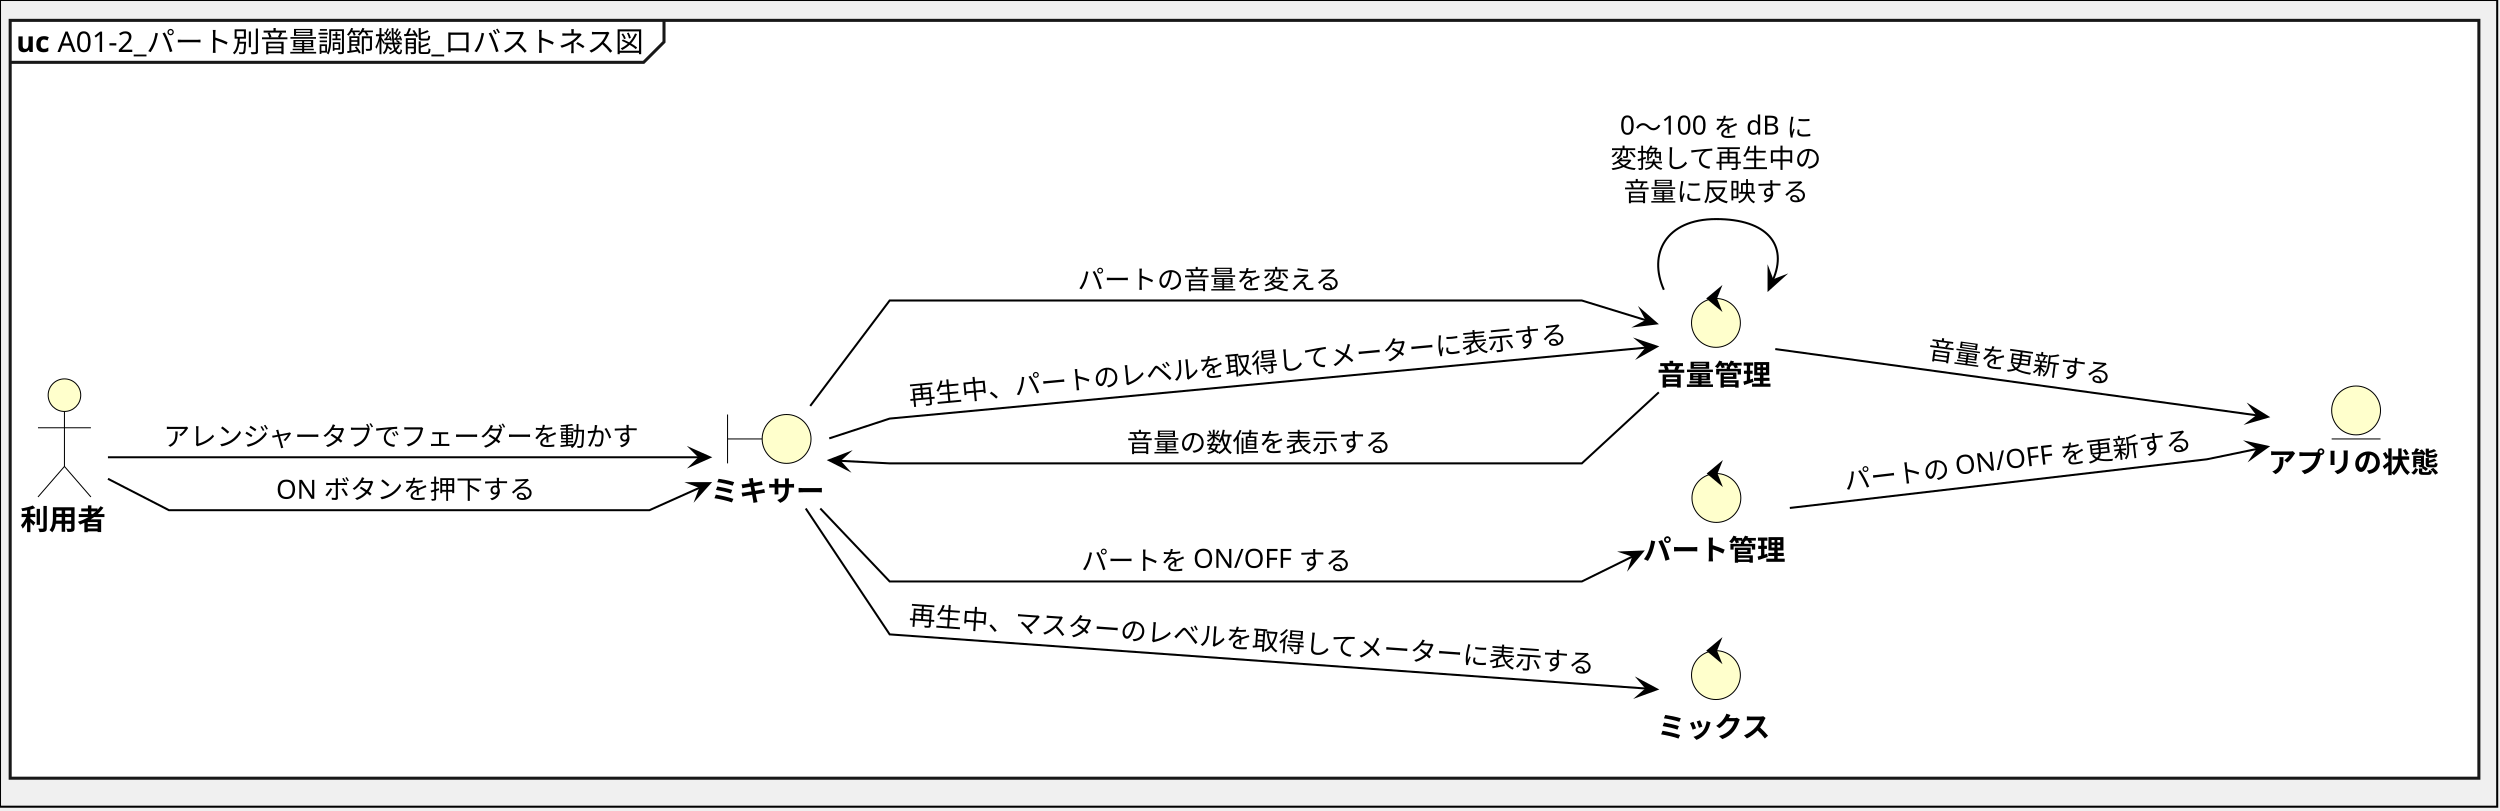
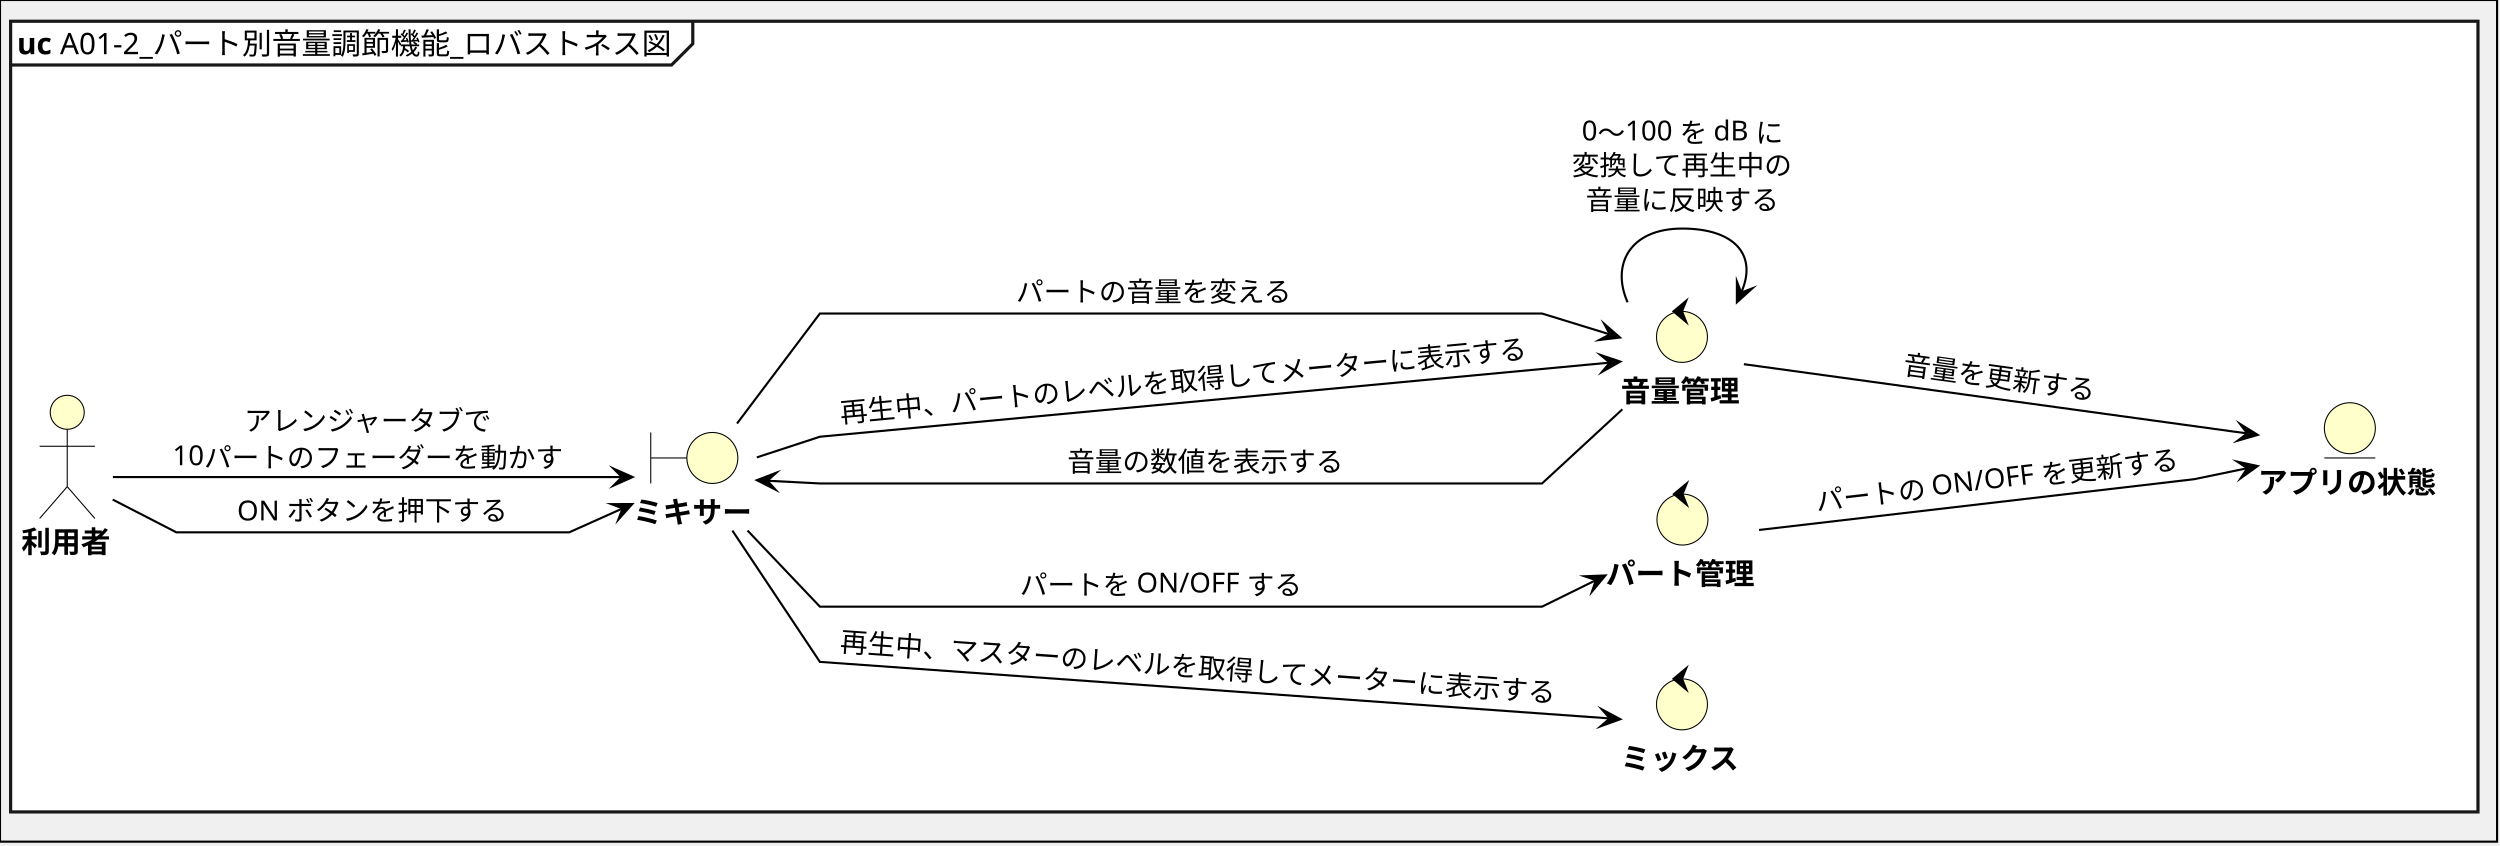
- <svg xmlns="http://www.w3.org/2000/svg" version="1.1" data-diagram-type="DESCRIPTION" style="width:1228px;height:398px;background:#FFFFFF;" width="1228px" height="398px" viewBox="0 0 1228 398" zoomAndPan="magnify" preserveAspectRatio="none" contentStyleType="text/css">
+ <svg xmlns="http://www.w3.org/2000/svg" version="1.1" data-diagram-type="DESCRIPTION" style="width:1177px;height:398px;background:#FFFFFF;" width="1177px" height="398px" viewBox="0 0 1177 398" zoomAndPan="magnify" preserveAspectRatio="none" contentStyleType="text/css">
  <defs />
  <g font-family="sans-serif" lengthAdjust="spacing">
-     <rect x="0" y="0" width="1226.625" height="396.252" fill="none" style="stroke:#000;stroke-width:1;" />
-     <rect x="5" y="10" width="1212.625" height="372.252" fill="#FFF" style="stroke:#181818;stroke-width:1.5;" />
+     <rect x="0" y="0" width="1175.625" height="396.252" fill="none" style="stroke:#000;stroke-width:1;" />
+     <rect x="5" y="10" width="1161.625" height="372.252" fill="#FFF" style="stroke:#181818;stroke-width:1.5;" />
    <path d="M326.158,10 L326.158,20.609 L316.158,30.609 L5,30.609" style="stroke:#181818;stroke-width:1.5;" fill="none" />
    <text x="8" y="25.533" fill="#000" font-size="14" textLength="16.338" font-weight="700">uc</text>
    <text x="28.228" y="25.533" fill="#000" font-size="14" textLength="290.931">A01-2_パート別音量調節機能_ロバストネス図</text>
    <g class="entity" data-qualified-name="A1" id="ent0001" data-source-line="4">
      <ellipse cx="31.656" cy="194.109" rx="8" ry="8" fill="#FFC" style="stroke:#000;stroke-width:0.5;" />
      <path d="M31.656,202.109 L31.656,229.109 M18.656,210.109 L44.656,210.109 M31.656,229.109 L18.656,244.109 M31.656,229.109 L44.656,244.109" style="stroke:#000;stroke-width:0.5;" fill="none" />
      <text x="10" y="260.143" fill="#000" font-size="14" textLength="43.313" font-weight="700">利用者</text>
    </g>
    <g class="entity" data-qualified-name="B1" id="ent0002" data-source-line="5">
-       <path d="M357.375,203.609 L357.375,227.609 M357.375,215.609 L374.375,215.609" style="stroke:#000;stroke-width:0.5;" fill="none" />
-       <ellipse cx="386.375" cy="215.609" rx="12" ry="12" fill="#FFC" style="stroke:#000;stroke-width:0.5;" />
-       <text x="349" y="246.143" fill="#000" font-size="14" textLength="57.75" font-weight="700">ミキサー</text>
+       <path d="M306.375,203.609 L306.375,227.609 M306.375,215.609 L323.375,215.609" style="stroke:#000;stroke-width:0.5;" fill="none" />
+       <ellipse cx="335.375" cy="215.609" rx="12" ry="12" fill="#FFC" style="stroke:#000;stroke-width:0.5;" />
+       <text x="298" y="246.143" fill="#000" font-size="14" textLength="57.75" font-weight="700">ミキサー</text>
    </g>
    <g class="entity" data-qualified-name="C1" id="ent0003" data-source-line="6">
-       <ellipse cx="842.875" cy="158.609" rx="12" ry="12" fill="#FFC" style="stroke:#000;stroke-width:0.5;" />
-       <polygon points="838.875,146.609,844.875,141.609,842.875,146.609,844.875,151.609,838.875,146.609" fill="#000" style="stroke:#000;stroke-width:1;stroke-linejoin:miter;stroke-miterlimit:10;" />
-       <text x="814" y="189.143" fill="#000" font-size="14" textLength="57.75" font-weight="700">音量管理</text>
+       <ellipse cx="791.875" cy="158.609" rx="12" ry="12" fill="#FFC" style="stroke:#000;stroke-width:0.5;" />
+       <polygon points="787.875,146.609,793.875,141.609,791.875,146.609,793.875,151.609,787.875,146.609" fill="#000" style="stroke:#000;stroke-width:1;stroke-linejoin:miter;stroke-miterlimit:10;" />
+       <text x="763" y="189.143" fill="#000" font-size="14" textLength="57.75" font-weight="700">音量管理</text>
    </g>
    <g class="entity" data-qualified-name="C2" id="ent0004" data-source-line="7">
-       <ellipse cx="843.094" cy="244.609" rx="12" ry="12" fill="#FFC" style="stroke:#000;stroke-width:0.5;" />
-       <polygon points="839.094,232.609,845.094,227.609,843.094,232.609,845.094,237.609,839.094,232.609" fill="#000" style="stroke:#000;stroke-width:1;stroke-linejoin:miter;stroke-miterlimit:10;" />
-       <text x="807" y="275.143" fill="#000" font-size="14" textLength="72.188" font-weight="700">パート管理</text>
+       <ellipse cx="792.094" cy="244.609" rx="12" ry="12" fill="#FFC" style="stroke:#000;stroke-width:0.5;" />
+       <polygon points="788.094,232.609,794.094,227.609,792.094,232.609,794.094,237.609,788.094,232.609" fill="#000" style="stroke:#000;stroke-width:1;stroke-linejoin:miter;stroke-miterlimit:10;" />
+       <text x="756" y="275.143" fill="#000" font-size="14" textLength="72.188" font-weight="700">パート管理</text>
    </g>
    <g class="entity" data-qualified-name="C3" id="ent0005" data-source-line="8">
-       <ellipse cx="842.875" cy="331.609" rx="12" ry="12" fill="#FFC" style="stroke:#000;stroke-width:0.5;" />
-       <polygon points="838.875,319.609,844.875,314.609,842.875,319.609,844.875,324.609,838.875,319.609" fill="#000" style="stroke:#000;stroke-width:1;stroke-linejoin:miter;stroke-miterlimit:10;" />
-       <text x="814" y="362.143" fill="#000" font-size="14" textLength="57.75" font-weight="700">ミックス</text>
+       <ellipse cx="791.875" cy="331.609" rx="12" ry="12" fill="#FFC" style="stroke:#000;stroke-width:0.5;" />
+       <polygon points="787.875,319.609,793.875,314.609,791.875,319.609,793.875,324.609,787.875,319.609" fill="#000" style="stroke:#000;stroke-width:1;stroke-linejoin:miter;stroke-miterlimit:10;" />
+       <text x="763" y="362.143" fill="#000" font-size="14" textLength="57.75" font-weight="700">ミックス</text>
    </g>
    <g class="entity" data-qualified-name="E1" id="ent0006" data-source-line="9">
-       <ellipse cx="1157.313" cy="201.609" rx="12" ry="12" fill="#FFC" style="stroke:#000;stroke-width:0.5;" />
-       <line x1="1145.313" y1="215.609" x2="1169.313" y2="215.609" style="stroke:#000;stroke-width:0.5;" />
-       <text x="1114" y="232.143" fill="#000" font-size="14" textLength="86.625" font-weight="700">アプリの状態</text>
+       <ellipse cx="1106.313" cy="201.609" rx="12" ry="12" fill="#FFC" style="stroke:#000;stroke-width:0.5;" />
+       <line x1="1094.313" y1="215.609" x2="1118.313" y2="215.609" style="stroke:#000;stroke-width:0.5;" />
+       <text x="1063" y="232.143" fill="#000" font-size="14" textLength="86.625" font-weight="700">アプリの状態</text>
    </g>
    <g class="link" data-entity-1="ent0001" data-entity-2="ent0002" id="lnk7" data-source-line="11" data-link-type="dependency">
-       <path d="M53.02,224.609 C111.83,224.609 276.09,224.609 343.65,224.609" style="stroke:#000;stroke-width:1;" fill="none" id="A1-to-B1" />
-       <polygon points="348.65,224.609,339.65,220.609,343.65,224.609,339.65,228.609,348.65,224.609" fill="#000" style="stroke:#000;stroke-width:1;stroke-linejoin:miter;stroke-miterlimit:10;" />
+       <path d="M53.14,224.609 C104.68,224.609 234.1,224.609 292.84,224.609" style="stroke:#000;stroke-width:1;" fill="none" id="A1-to-B1" />
+       <polygon points="297.84,224.609,288.84,220.609,292.84,224.609,288.84,228.609,297.84,224.609" fill="#000" style="stroke:#000;stroke-width:1;stroke-linejoin:miter;stroke-miterlimit:10;" />
    </g>
    <g class="link" data-entity-1="ent0001" data-entity-2="ent0002" id="lnk8" data-source-line="12" data-link-type="dependency">
-       <path d="M53.04,235.189 C67.02,242.379 83,250.609 83,250.609 C83,250.609 319,250.609 319,250.609 C319,250.609 329.398,245.955 344.118,239.355" style="stroke:#000;stroke-width:1;" fill="none" id="A1-to-B1-1" />
-       <polygon points="348.68,237.309,338.831,237.342,344.118,239.355,342.104,244.641,348.68,237.309" fill="#000" style="stroke:#000;stroke-width:1;stroke-linejoin:miter;stroke-miterlimit:10;" />
+       <path d="M53.04,235.189 C67.02,242.379 83,250.609 83,250.609 C83,250.609 268,250.609 268,250.609 C268,250.609 278.398,245.955 293.118,239.355" style="stroke:#000;stroke-width:1;" fill="none" id="A1-to-B1-1" />
+       <polygon points="297.68,237.309,287.831,237.342,293.118,239.355,291.104,244.641,297.68,237.309" fill="#000" style="stroke:#000;stroke-width:1;stroke-linejoin:miter;stroke-miterlimit:10;" />
    </g>
    <g class="link" data-entity-1="ent0002" data-entity-2="ent0003" id="lnk9" data-source-line="13" data-link-type="dependency">
-       <path d="M397.99,199.399 C414.91,176.939 437,147.609 437,147.609 C437,147.609 777,147.609 777,147.609 C777,147.609 791.381,152.039 808.901,157.429" style="stroke:#000;stroke-width:1;" fill="none" id="B1-to-C1" />
-       <polygon points="813.68,158.899,806.254,152.43,808.901,157.429,803.902,160.076,813.68,158.899" fill="#000" style="stroke:#000;stroke-width:1;stroke-linejoin:miter;stroke-miterlimit:10;" />
+       <path d="M346.99,199.399 C363.91,176.939 386,147.609 386,147.609 C386,147.609 726,147.609 726,147.609 C726,147.609 740.381,152.039 757.901,157.429" style="stroke:#000;stroke-width:1;" fill="none" id="B1-to-C1" />
+       <polygon points="762.68,158.899,755.254,152.43,757.901,157.429,752.902,160.076,762.68,158.899" fill="#000" style="stroke:#000;stroke-width:1;stroke-linejoin:miter;stroke-miterlimit:10;" />
    </g>
    <g class="link" data-entity-1="ent0003" data-entity-2="ent0002" id="lnk12" data-source-line="16" data-link-type="dependency">
-       <path d="M814.81,192.709 C797,209.149 777,227.609 777,227.609 C777,227.609 437,227.609 437,227.609 C437,227.609 427.033,227.101 412.313,226.331" style="stroke:#000;stroke-width:1;" fill="none" id="C1-to-B1" />
-       <polygon points="407.32,226.069,416.099,230.534,412.313,226.331,416.517,222.545,407.32,226.069" fill="#000" style="stroke:#000;stroke-width:1;stroke-linejoin:miter;stroke-miterlimit:10;" />
+       <path d="M763.81,192.709 C746,209.149 726,227.609 726,227.609 C726,227.609 386,227.609 386,227.609 C386,227.609 376.033,227.101 361.313,226.331" style="stroke:#000;stroke-width:1;" fill="none" id="C1-to-B1" />
+       <polygon points="356.32,226.069,365.099,230.534,361.313,226.331,365.517,222.545,356.32,226.069" fill="#000" style="stroke:#000;stroke-width:1;stroke-linejoin:miter;stroke-miterlimit:10;" />
    </g>
    <g class="link" data-entity-1="ent0002" data-entity-2="ent0003" id="lnk15" data-source-line="19" data-link-type="dependency">
-       <path d="M407.32,215.329 C422.04,210.509 437,205.609 437,205.609 C437,205.609 717.022,179.337 808.862,170.717" style="stroke:#000;stroke-width:1;" fill="none" id="B1-to-C1-1" />
-       <polygon points="813.84,170.249,804.506,167.108,808.862,170.717,805.253,175.073,813.84,170.249" fill="#000" style="stroke:#000;stroke-width:1;stroke-linejoin:miter;stroke-miterlimit:10;" />
+       <path d="M356.32,215.329 C371.04,210.509 386,205.609 386,205.609 C386,205.609 666.022,179.337 757.862,170.717" style="stroke:#000;stroke-width:1;" fill="none" id="B1-to-C1-1" />
+       <polygon points="762.84,170.249,753.506,167.108,757.862,170.717,754.253,175.073,762.84,170.249" fill="#000" style="stroke:#000;stroke-width:1;stroke-linejoin:miter;stroke-miterlimit:10;" />
    </g>
    <g class="link" data-entity-1="ent0003" data-entity-2="ent0006" id="lnk10" data-source-line="14" data-link-type="dependency">
-       <path d="M872.01,171.459 C926.91,179.019 1044.037,195.138 1108.987,204.068" style="stroke:#000;stroke-width:1;" fill="none" id="C1-to-E1" />
-       <polygon points="1113.94,204.749,1105.569,199.561,1108.987,204.068,1104.479,207.486,1113.94,204.749" fill="#000" style="stroke:#000;stroke-width:1;stroke-linejoin:miter;stroke-miterlimit:10;" />
+       <path d="M821.01,171.459 C875.91,179.019 993.037,195.138 1057.987,204.068" style="stroke:#000;stroke-width:1;" fill="none" id="C1-to-E1" />
+       <polygon points="1062.94,204.749,1054.569,199.561,1057.987,204.068,1053.479,207.486,1062.94,204.749" fill="#000" style="stroke:#000;stroke-width:1;stroke-linejoin:miter;stroke-miterlimit:10;" />
    </g>
    <g class="link" data-entity-1="ent0003" data-entity-2="ent0003" id="lnk11" data-source-line="15" data-link-type="dependency">
-       <path d="M817.28,142.329 C809.49,124.839 818.06,107.609 843,107.609 C867.94,107.609 878.544,120.272 870.754,137.762" style="stroke:#000;stroke-width:1;" fill="none" id="C1-to-C1" />
-       <polygon points="868.72,142.329,876.036,135.735,870.754,137.762,868.728,132.481,868.72,142.329" fill="#000" style="stroke:#000;stroke-width:1;stroke-linejoin:miter;stroke-miterlimit:10;" />
+       <path d="M766.28,142.329 C758.49,124.839 767.06,107.609 792,107.609 C816.94,107.609 827.544,120.272 819.754,137.762" style="stroke:#000;stroke-width:1;" fill="none" id="C1-to-C1" />
+       <polygon points="817.72,142.329,825.036,135.735,819.754,137.762,817.728,132.481,817.72,142.329" fill="#000" style="stroke:#000;stroke-width:1;stroke-linejoin:miter;stroke-miterlimit:10;" />
    </g>
    <g class="link" data-entity-1="ent0002" data-entity-2="ent0004" id="lnk13" data-source-line="17" data-link-type="dependency">
-       <path d="M402.93,249.769 C418.9,266.579 437,285.609 437,285.609 C437,285.609 777,285.609 777,285.609 C777,285.609 787.034,280.667 802.354,273.127" style="stroke:#000;stroke-width:1;" fill="none" id="B1-to-C2" />
-       <polygon points="806.84,270.919,796.999,271.305,802.354,273.127,800.531,278.483,806.84,270.919" fill="#000" style="stroke:#000;stroke-width:1;stroke-linejoin:miter;stroke-miterlimit:10;" />
+       <path d="M351.93,249.769 C367.9,266.579 386,285.609 386,285.609 C386,285.609 726,285.609 726,285.609 C726,285.609 736.034,280.667 751.354,273.127" style="stroke:#000;stroke-width:1;" fill="none" id="B1-to-C2" />
+       <polygon points="755.84,270.919,745.999,271.305,751.354,273.127,749.531,278.483,755.84,270.919" fill="#000" style="stroke:#000;stroke-width:1;stroke-linejoin:miter;stroke-miterlimit:10;" />
    </g>
    <g class="link" data-entity-1="ent0004" data-entity-2="ent0006" id="lnk14" data-source-line="18" data-link-type="dependency">
-       <path d="M879.16,249.509 C945.82,241.729 1084,225.609 1084,225.609 C1084,225.609 1093.234,223.704 1109.014,220.434" style="stroke:#000;stroke-width:1;" fill="none" id="C2-to-E1" />
-       <polygon points="1113.91,219.419,1104.286,217.329,1109.014,220.434,1105.909,225.162,1113.91,219.419" fill="#000" style="stroke:#000;stroke-width:1;stroke-linejoin:miter;stroke-miterlimit:10;" />
+       <path d="M828.16,249.509 C894.82,241.729 1033,225.609 1033,225.609 C1033,225.609 1042.234,223.704 1058.014,220.434" style="stroke:#000;stroke-width:1;" fill="none" id="C2-to-E1" />
+       <polygon points="1062.91,219.419,1053.286,217.329,1058.014,220.434,1054.909,225.162,1062.91,219.419" fill="#000" style="stroke:#000;stroke-width:1;stroke-linejoin:miter;stroke-miterlimit:10;" />
    </g>
    <g class="link" data-entity-1="ent0002" data-entity-2="ent0005" id="lnk16" data-source-line="20" data-link-type="dependency">
-       <path d="M395.78,249.769 C412.91,275.469 437,311.609 437,311.609 C437,311.609 717.013,331.663 808.853,338.233" style="stroke:#000;stroke-width:1;" fill="none" id="B1-to-C3" />
-       <polygon points="813.84,338.589,805.148,333.957,808.853,338.233,804.578,341.937,813.84,338.589" fill="#000" style="stroke:#000;stroke-width:1;stroke-linejoin:miter;stroke-miterlimit:10;" />
+       <path d="M344.78,249.769 C361.91,275.469 386,311.609 386,311.609 C386,311.609 666.013,331.663 757.853,338.233" style="stroke:#000;stroke-width:1;" fill="none" id="B1-to-C3" />
+       <polygon points="762.84,338.589,754.148,333.957,757.853,338.233,753.578,341.937,762.84,338.589" fill="#000" style="stroke:#000;stroke-width:1;stroke-linejoin:miter;stroke-miterlimit:10;" />
    </g>
    <g class="link-labels">
-       <g transform="rotate(4.095 614.227 324.3)">
-         <rect x="443.227" y="306.648" width="342.000" height="15.650" fill="#FFFFFF" stroke="none" />
-         <text text-anchor="middle" x="614.227" y="318.698" fill="#000" font-size="13" textLength="338">再生中、マスターのレベルを取得してメーターに表示する</text>
+       <g transform="rotate(4.095 563.227 324.3)">
+         <rect x="392.227" y="306.648" width="342.000" height="15.650" fill="#FFFFFF" stroke="none" />
+         <text text-anchor="middle" x="563.227" y="318.698" fill="#000" font-size="13" textLength="338">再生中、マスターのレベルを取得してメーターに表示する</text>
      </g>
-       <g transform="rotate(-5.360 609.013 189.47)">
-         <rect x="444.513" y="171.819" width="329.000" height="15.650" fill="#FFFFFF" stroke="none" />
-         <text text-anchor="middle" x="609.013" y="183.869" fill="#000" font-size="13" textLength="325">再生中、パートのレベルを取得してメーターに表示する</text>
+       <g transform="rotate(-5.360 558.013 189.47)">
+         <rect x="393.513" y="171.819" width="329.000" height="15.650" fill="#FFFFFF" stroke="none" />
+         <text text-anchor="middle" x="558.013" y="183.869" fill="#000" font-size="13" textLength="325">再生中、パートのレベルを取得してメーターに表示する</text>
      </g>
-       <g transform="rotate(0.000 197.02 224.609)">
-         <rect x="78.020" y="206.959" width="238.000" height="15.650" fill="#FFFFFF" stroke="none" />
-         <text text-anchor="middle" x="197.02" y="219.009" fill="#000" font-size="13" textLength="234">アレンジャータブでフェーダーを動かす</text>
+       <g transform="rotate(0.000 173.14 224.609)">
+         <rect x="79.410" y="190.709" width="187.460" height="31.900" fill="#FFFFFF" stroke="none" />
+         <text text-anchor="middle" x="173.14" y="202.759" fill="#000" font-size="13" textLength="117">アレンジャータブで</text>
+         <text text-anchor="middle" x="173.14" y="219.009" fill="#000" font-size="13" textLength="183.46">10パートのフェーダーを動かす</text>
      </g>
-       <g transform="rotate(-6.655 992.392 236.297)">
-         <rect x="903.728" y="218.647" width="177.329" height="15.650" fill="#FFFFFF" stroke="none" />
-         <text text-anchor="middle" x="992.392" y="230.697" fill="#000" font-size="13" textLength="173.329">パートの ON/OFF を更新する</text>
+       <g transform="rotate(-6.655 941.392 236.297)">
+         <rect x="852.728" y="218.647" width="177.329" height="15.650" fill="#FFFFFF" stroke="none" />
+         <text text-anchor="middle" x="941.392" y="230.697" fill="#000" font-size="13" textLength="173.329">パートの ON/OFF を更新する</text>
      </g>
-       <g transform="rotate(-0.000 597.55 285.609)">
-         <rect x="528.385" y="267.959" width="138.329" height="15.650" fill="#FFFFFF" stroke="none" />
-         <text text-anchor="middle" x="597.55" y="280.009" fill="#000" font-size="13" textLength="134.329">パートを ON/OFF する</text>
+       <g transform="rotate(-0.000 546.55 285.609)">
+         <rect x="477.385" y="267.959" width="138.329" height="15.650" fill="#FFFFFF" stroke="none" />
+         <text text-anchor="middle" x="546.55" y="280.009" fill="#000" font-size="13" textLength="134.329">パートを ON/OFF する</text>
      </g>
-       <g transform="rotate(-0.000 594.162 147.609)">
-         <rect x="527.162" y="129.959" width="134.000" height="15.650" fill="#FFFFFF" stroke="none" />
-         <text text-anchor="middle" x="594.162" y="142.009" fill="#000" font-size="13" textLength="130">パートの音量を変える</text>
+       <g transform="rotate(-0.000 543.162 147.609)">
+         <rect x="476.162" y="129.959" width="134.000" height="15.650" fill="#FFFFFF" stroke="none" />
+         <text text-anchor="middle" x="543.162" y="142.009" fill="#000" font-size="13" textLength="130">パートの音量を変える</text>
      </g>
-       <g transform="rotate(0.000 618.455 227.609)">
-         <rect x="551.455" y="209.959" width="134.000" height="15.650" fill="#FFFFFF" stroke="none" />
-         <text text-anchor="middle" x="618.455" y="222.009" fill="#000" font-size="13" textLength="130">音量の数値を表示する</text>
+       <g transform="rotate(0.000 567.455 227.609)">
+         <rect x="500.455" y="209.959" width="134.000" height="15.650" fill="#FFFFFF" stroke="none" />
+         <text text-anchor="middle" x="567.455" y="222.009" fill="#000" font-size="13" textLength="130">音量の数値を表示する</text>
      </g>
-       <g transform="rotate(0.000 199.305 250.609)">
-         <rect x="133.749" y="232.959" width="131.112" height="15.650" fill="#FFFFFF" stroke="none" />
-         <text text-anchor="middle" x="199.305" y="245.009" fill="#000" font-size="13" textLength="127.112">ON ボタンを押下する</text>
+       <g transform="rotate(-0.000 175.305 250.609)">
+         <rect x="109.749" y="232.959" width="131.112" height="15.650" fill="#FFFFFF" stroke="none" />
+         <text text-anchor="middle" x="175.305" y="245.009" fill="#000" font-size="13" textLength="127.112">ON ボタンを押下する</text>
      </g>
-       <g transform="rotate(7.835 990.889 187.822)">
-         <rect x="943.389" y="170.171" width="95.000" height="15.650" fill="#FFFFFF" stroke="none" />
-         <text text-anchor="middle" x="990.889" y="182.221" fill="#000" font-size="13" textLength="91">音量を更新する</text>
+       <g transform="rotate(7.835 939.889 187.822)">
+         <rect x="892.389" y="170.171" width="95.000" height="15.650" fill="#FFFFFF" stroke="none" />
+         <text text-anchor="middle" x="939.889" y="182.221" fill="#000" font-size="13" textLength="91">音量を更新する</text>
      </g>
      <g transform="translate(0 0)">
-         <rect x="793.672" y="53.104" width="98.656" height="16.250" fill="#FFFFFF" stroke="none" />
-         <rect x="789.000" y="69.456" width="108.000" height="16.250" fill="#FFFFFF" stroke="none" />
-         <rect x="795.500" y="85.808" width="95.000" height="16.250" fill="#FFFFFF" stroke="none" />
-         <text x="795.672" y="66.104" fill="#000" font-size="13" textLength="94.656">0〜100 を dB に</text>
-         <text x="791" y="82.456" fill="#000" font-size="13" textLength="104">変換して再生中の</text>
-         <text x="797.5" y="98.808" fill="#000" font-size="13" textLength="91">音量に反映する</text>
+         <rect x="742.672" y="53.104" width="98.656" height="16.250" fill="#FFFFFF" stroke="none" />
+         <rect x="738.000" y="69.456" width="108.000" height="16.250" fill="#FFFFFF" stroke="none" />
+         <rect x="744.500" y="85.808" width="95.000" height="16.250" fill="#FFFFFF" stroke="none" />
+         <text x="744.672" y="66.104" fill="#000" font-size="13" textLength="94.656">0〜100 を dB に</text>
+         <text x="740" y="82.456" fill="#000" font-size="13" textLength="104">変換して再生中の</text>
+         <text x="746.5" y="98.808" fill="#000" font-size="13" textLength="91">音量に反映する</text>
      </g>
    </g>
  </g>
</svg>
